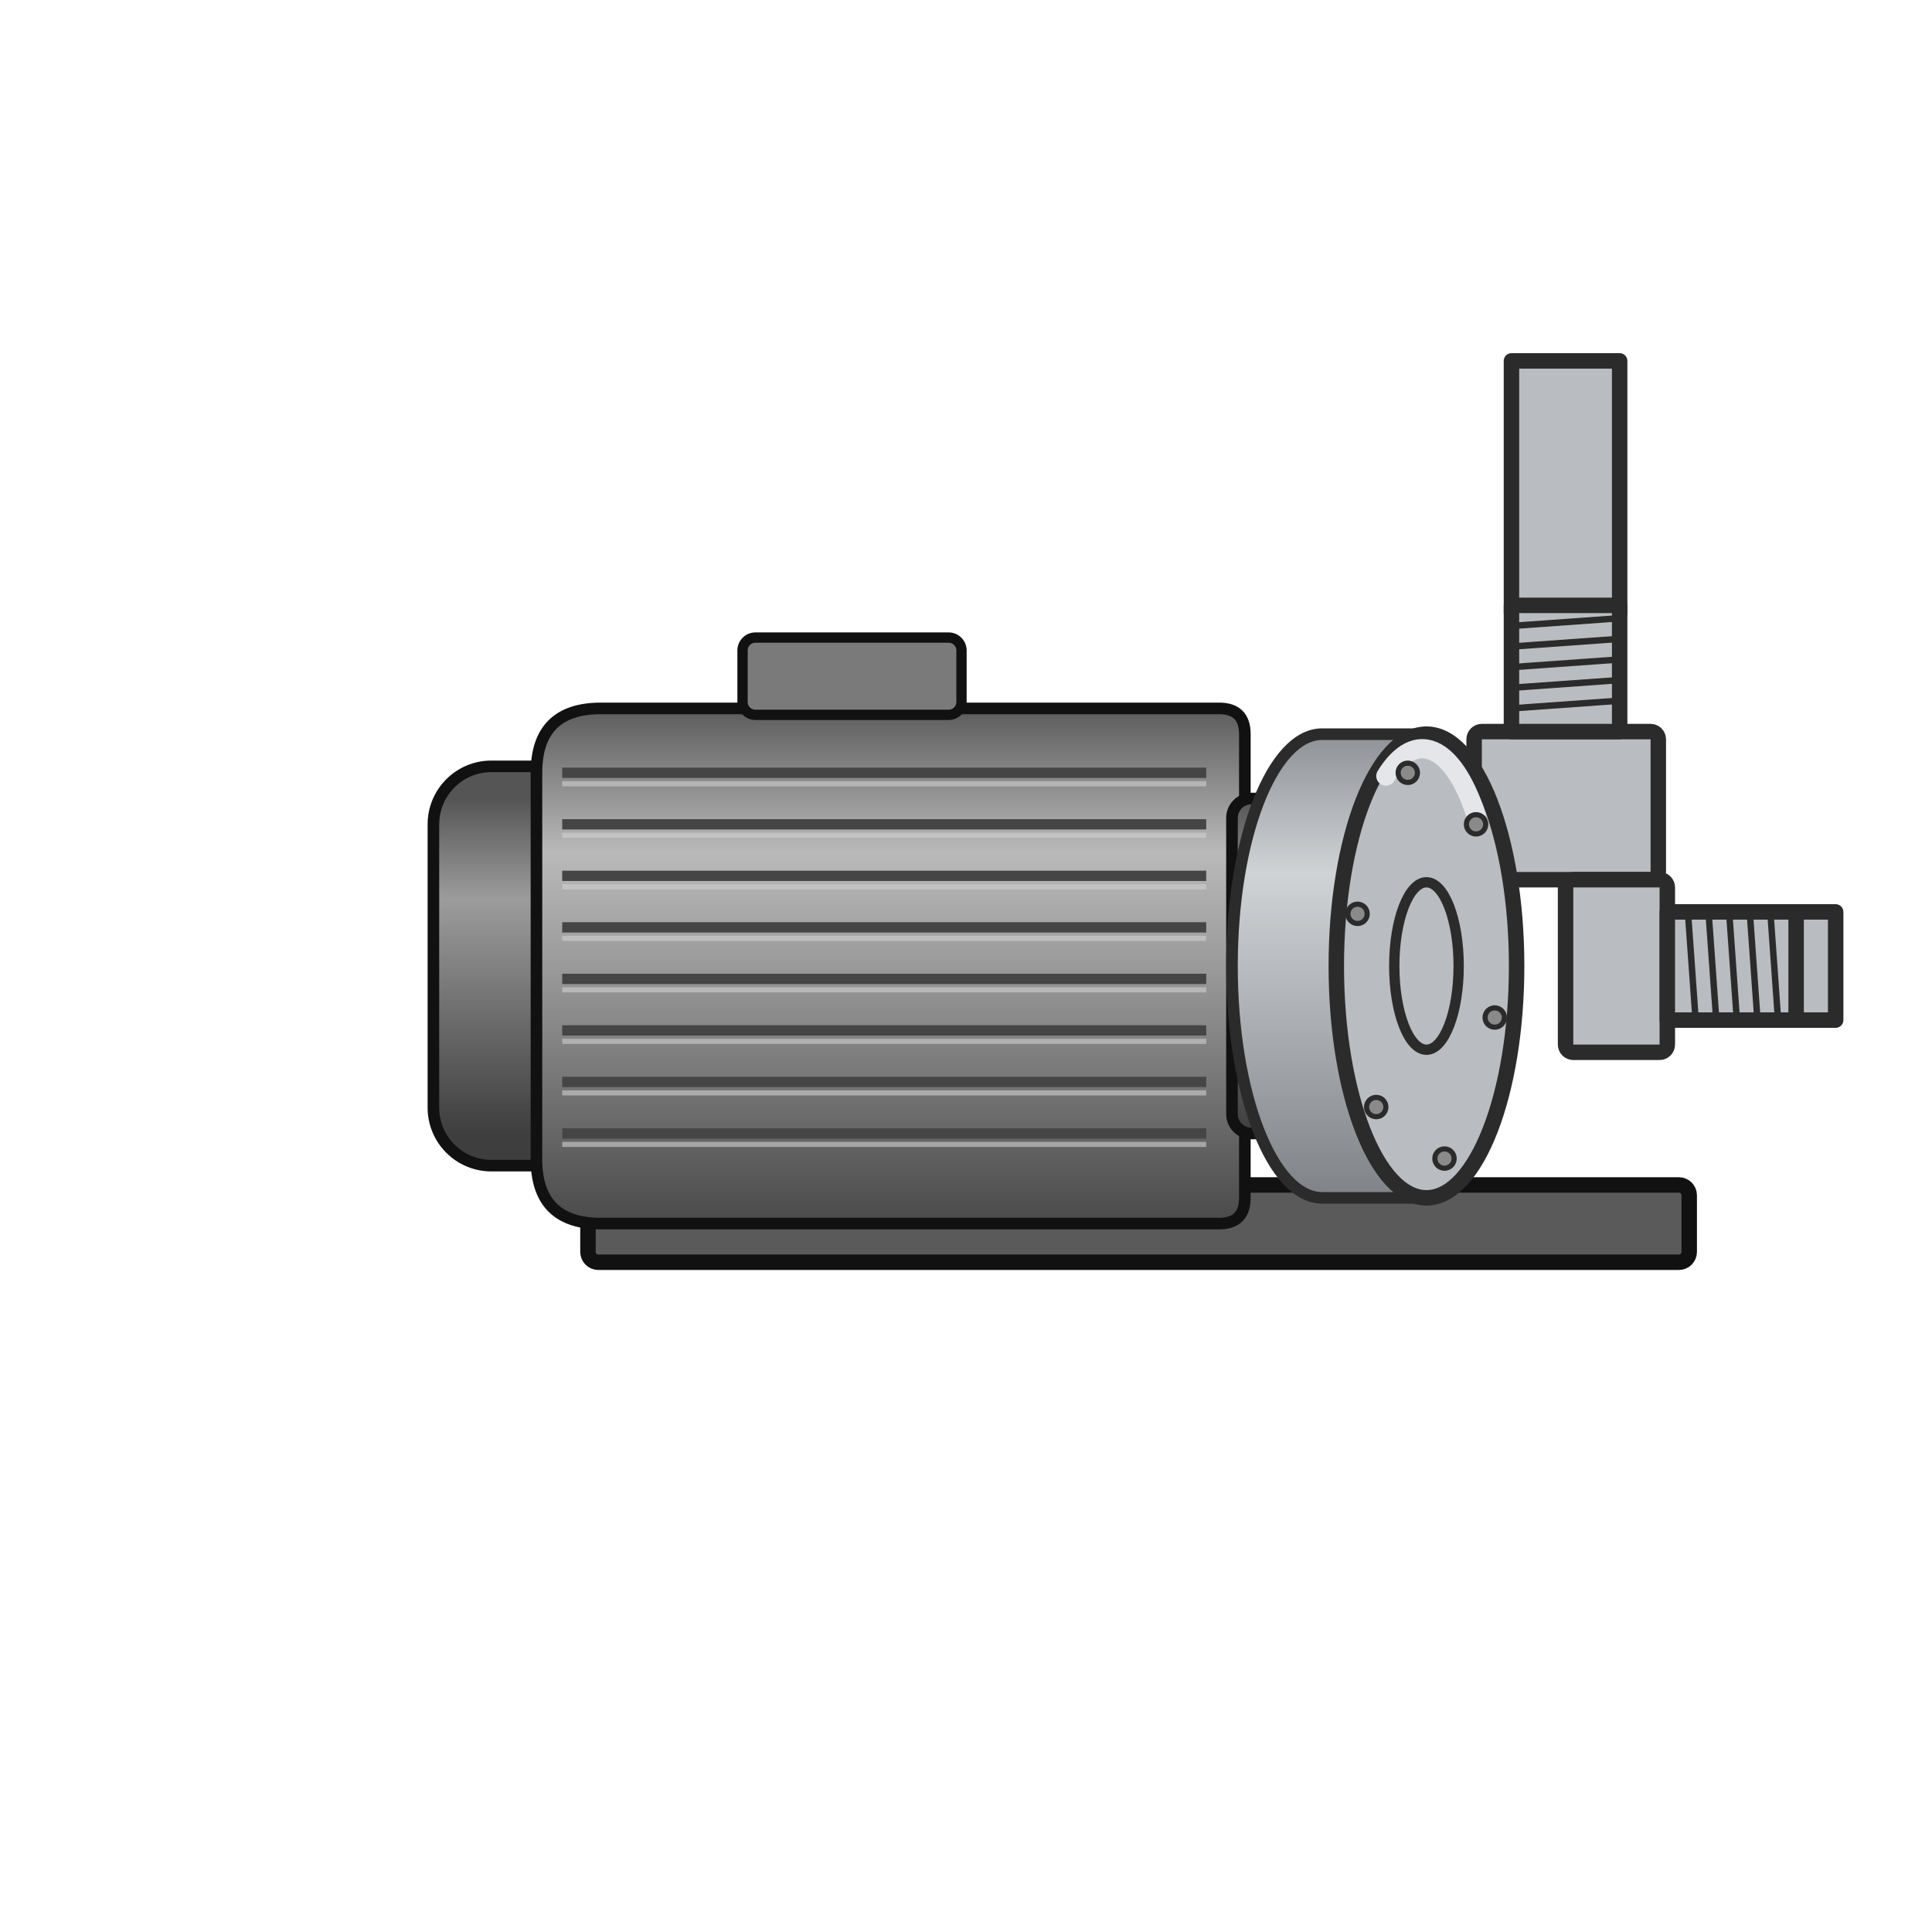
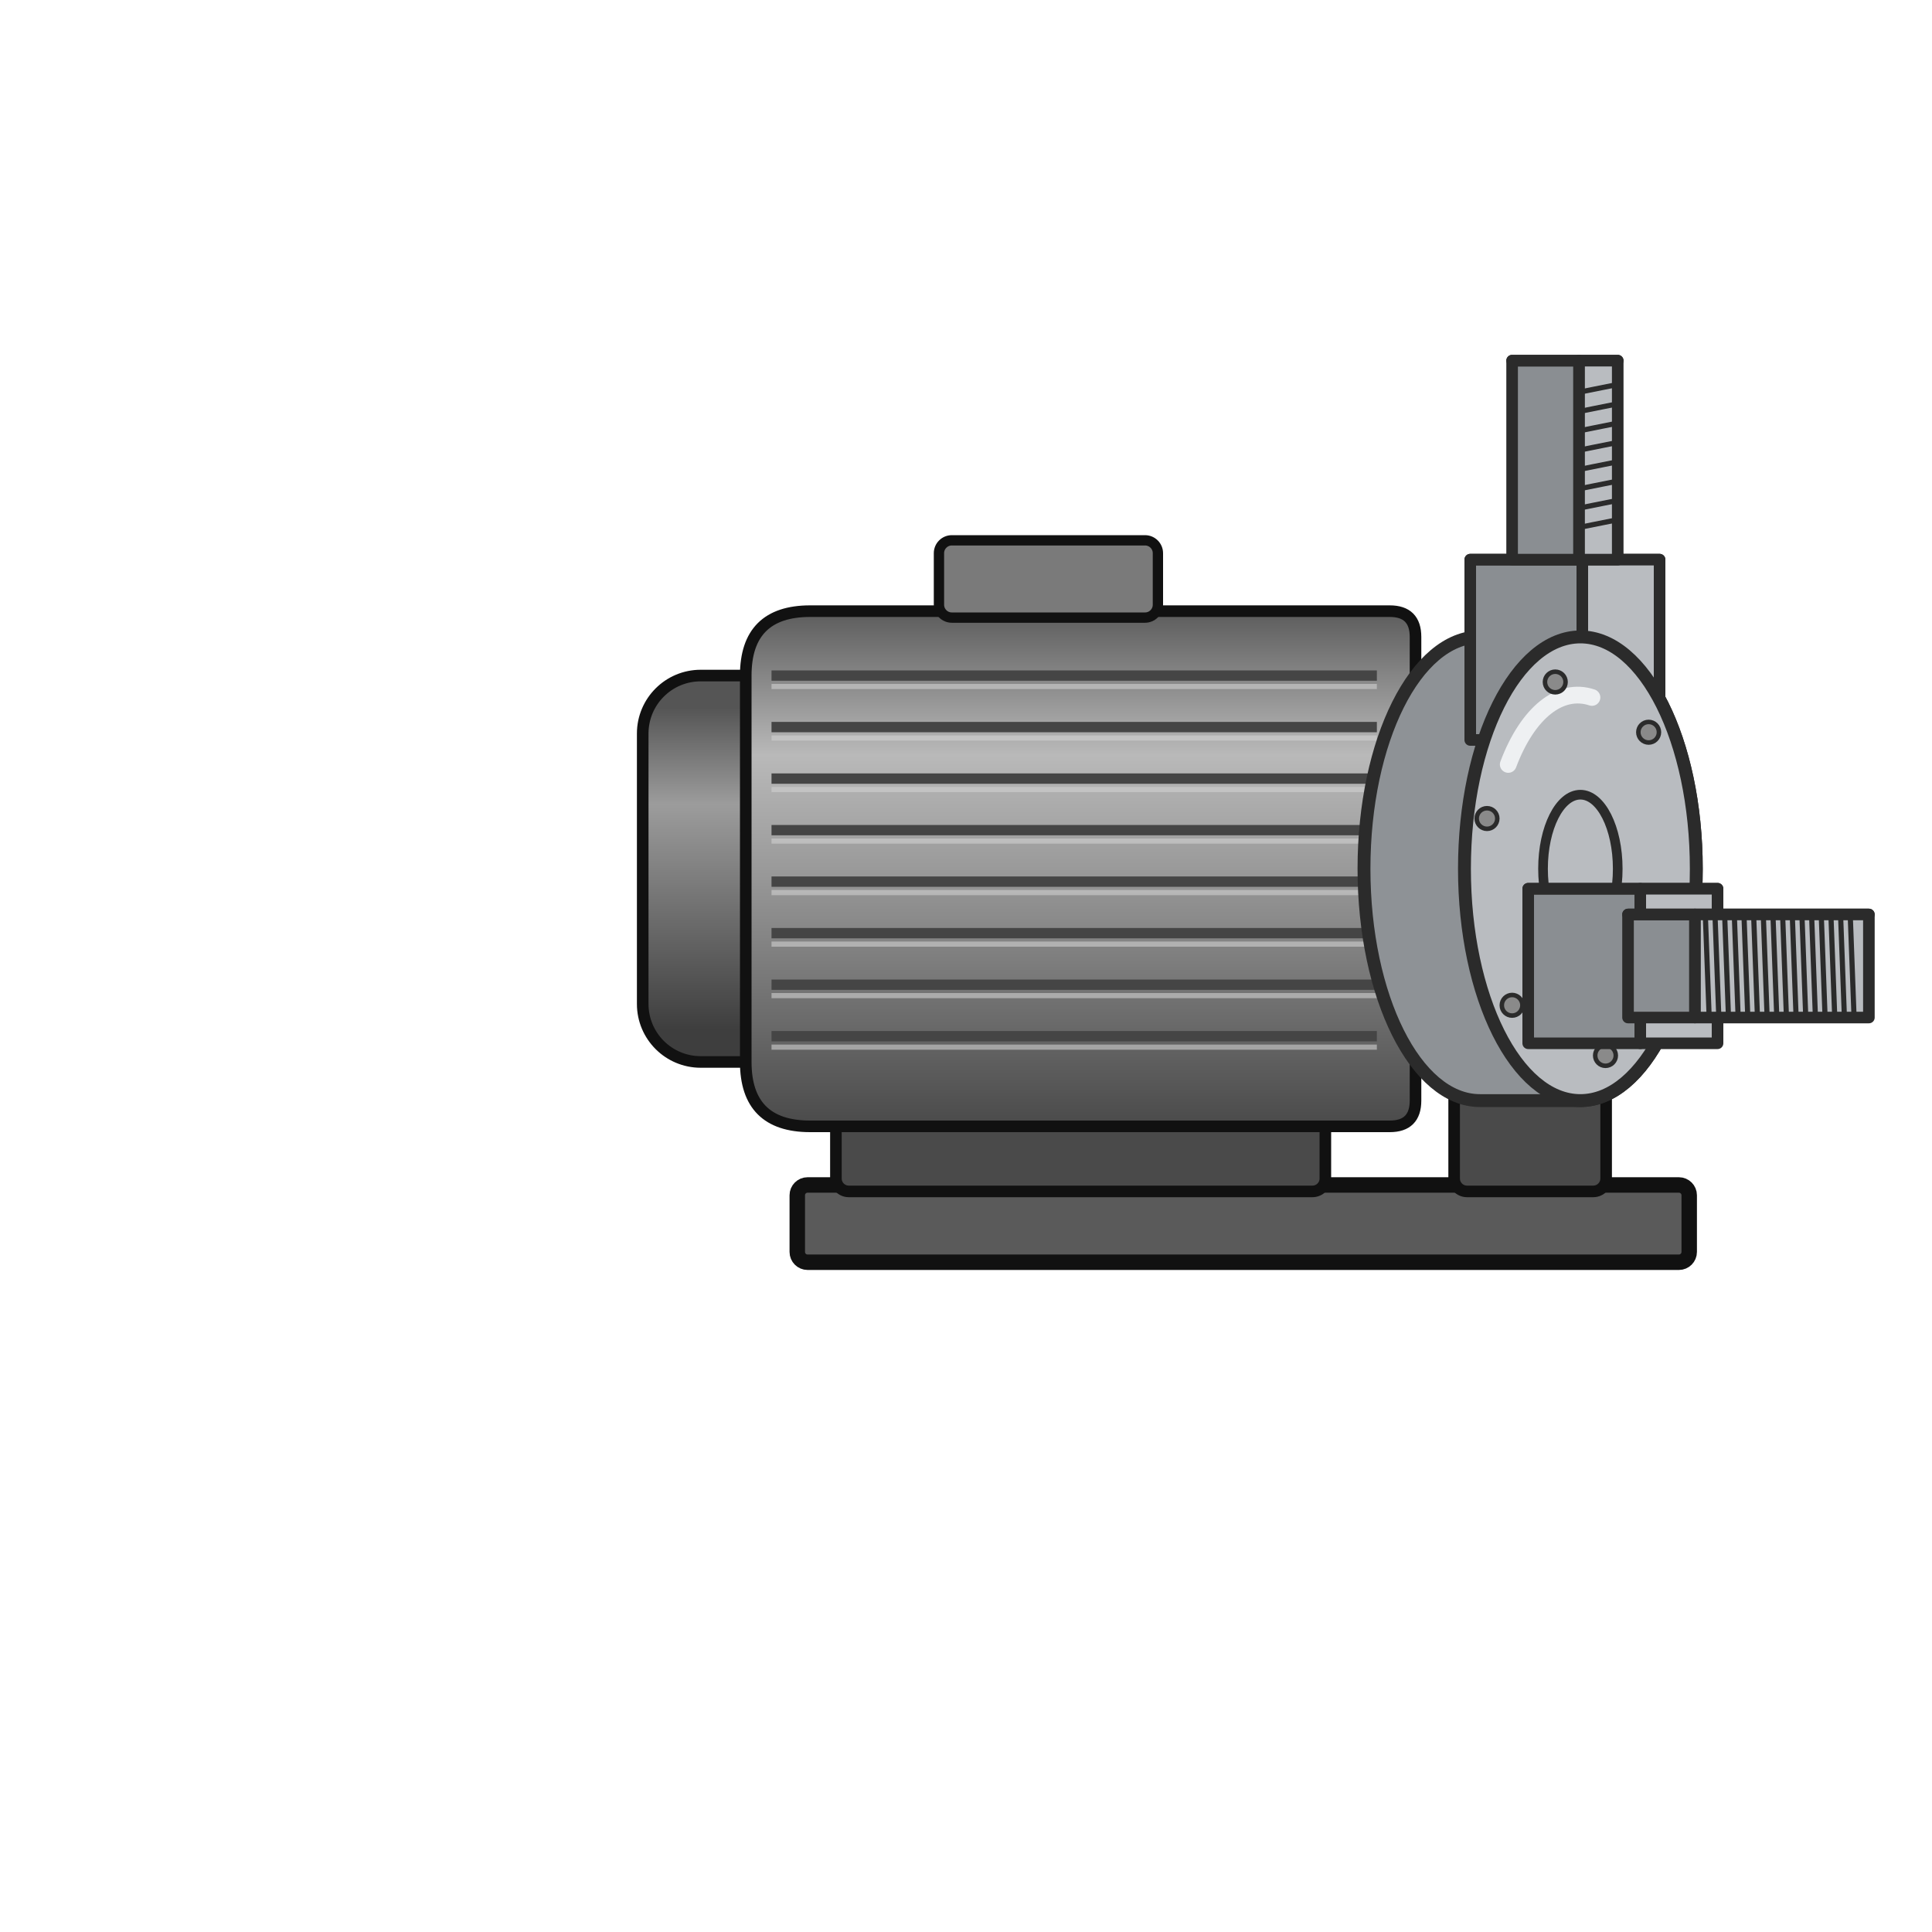
<svg xmlns="http://www.w3.org/2000/svg" viewBox="0 0 300 300" data-pump-standard="1">
  <defs>
-     <linearGradient id="mb" x1="0" y1="-40" x2="0" y2="40" gradientUnits="userSpaceOnUse">
+     <linearGradient id="mb" x1="0" y1="94.9" x2="0" y2="174.9" gradientUnits="userSpaceOnUse">
      <stop offset="0" stop-color="#5c5c5c" />
      <stop offset="0.28" stop-color="#b9b9b9" />
      <stop offset="0.5" stop-color="#9a9a9a" />
      <stop offset="1" stop-color="#4a4a4a" />
    </linearGradient>
-     <linearGradient id="mn" x1="0" y1="-26" x2="0" y2="26" gradientUnits="userSpaceOnUse">
+     <linearGradient id="mn" x1="0" y1="109.9" x2="0" y2="159.9" gradientUnits="userSpaceOnUse">
      <stop offset="0" stop-color="#555555" />
      <stop offset="0.3" stop-color="#9c9c9c" />
      <stop offset="1" stop-color="#3e3e3e" />
    </linearGradient>
-     <linearGradient id="hd" x1="0" y1="-36" x2="0" y2="36" gradientUnits="userSpaceOnUse">
-       <stop offset="0" stop-color="#8e9296" />
-       <stop offset="0.3" stop-color="#d0d3d6" />
-       <stop offset="1" stop-color="#7f8387" />
-     </linearGradient>
  </defs>
-   <g transform="translate(178.3 94) scale(2)">
-     <rect x="-43.5" y="45.0" width="85.5" height="6.0" rx="0.8" fill="#5a5a5a" stroke="#111111" stroke-width="1.2" />
+   <rect x="123.8" y="184" width="138.5" height="12" rx="1.6" fill="#5a5a5a" stroke="#111111" stroke-width="2.4" />
+   <rect x="129.8" y="168.9" width="76" height="16.1" rx="2" fill="#4a4a4a" stroke="#111111" stroke-width="1.8" />
+   <rect x="225.8" y="162.9" width="23.6" height="22.1" rx="2" fill="#4a4a4a" stroke="#111111" stroke-width="1.8" />
+   <g stroke-linejoin="round">
+     <rect x="99.8" y="104.9" width="24" height="60" rx="9" fill="url(#mn)" stroke="#111111" stroke-width="1.8" />
+     <path d="M115.8 104.9 Q115.8 94.9 125.8 94.9 H215.8 Q219.8 94.9 219.8 98.9 V170.9 Q219.8 174.9 215.8 174.9 H125.8 Q115.8 174.9 115.8 164.9 Z" fill="url(#mb)" stroke="#111111" stroke-width="1.8" />
+     <line x1="119.8" y1="104.9" x2="213.8" y2="104.9" stroke="#454545" stroke-width="1.6" />
+     <line x1="119.8" y1="106.6" x2="213.8" y2="106.6" stroke="#d0d0d0" stroke-width="0.8" stroke-opacity="0.6" />
+     <line x1="119.8" y1="112.9" x2="213.8" y2="112.9" stroke="#454545" stroke-width="1.6" />
+     <line x1="119.8" y1="114.6" x2="213.8" y2="114.6" stroke="#d0d0d0" stroke-width="0.8" stroke-opacity="0.6" />
+     <line x1="119.8" y1="120.9" x2="213.8" y2="120.9" stroke="#454545" stroke-width="1.6" />
+     <line x1="119.8" y1="122.6" x2="213.8" y2="122.6" stroke="#d0d0d0" stroke-width="0.8" stroke-opacity="0.6" />
+     <line x1="119.8" y1="128.9" x2="213.8" y2="128.9" stroke="#454545" stroke-width="1.6" />
+     <line x1="119.8" y1="130.6" x2="213.8" y2="130.6" stroke="#d0d0d0" stroke-width="0.8" stroke-opacity="0.6" />
+     <line x1="119.8" y1="136.9" x2="213.8" y2="136.9" stroke="#454545" stroke-width="1.6" />
+     <line x1="119.8" y1="138.6" x2="213.8" y2="138.6" stroke="#d0d0d0" stroke-width="0.8" stroke-opacity="0.6" />
+     <line x1="119.8" y1="144.9" x2="213.8" y2="144.9" stroke="#454545" stroke-width="1.6" />
+     <line x1="119.8" y1="146.6" x2="213.8" y2="146.6" stroke="#d0d0d0" stroke-width="0.8" stroke-opacity="0.6" />
+     <line x1="119.8" y1="152.9" x2="213.8" y2="152.9" stroke="#454545" stroke-width="1.6" />
+     <line x1="119.8" y1="154.6" x2="213.8" y2="154.6" stroke="#d0d0d0" stroke-width="0.8" stroke-opacity="0.6" />
+     <line x1="119.8" y1="160.9" x2="213.8" y2="160.9" stroke="#454545" stroke-width="1.6" />
+     <line x1="119.8" y1="162.6" x2="213.8" y2="162.6" stroke="#d0d0d0" stroke-width="0.8" stroke-opacity="0.6" />
+     <rect x="145.8" y="83.9" width="34" height="12" rx="2" fill="#7a7a7a" stroke="#111111" stroke-width="1.6" />
+     <rect x="217.8" y="109.9" width="16" height="50" rx="3" fill="url(#mn)" stroke="#111111" stroke-width="1.8" />
  </g>
-   <g transform="translate(221.5 150) rotate(0)" stroke-linejoin="round">
-     <rect x="-154.2" y="-31" width="24" height="62" rx="9" fill="url(#mn)" stroke="#111111" stroke-width="1.8" />
-     <path d="M-138.2 -30 Q-138.2 -40 -128.2 -40 H-32.2 Q-28.2 -40 -28.2 -36 V36 Q-28.2 40 -32.2 40 H-128.2 Q-138.2 40 -138.2 30 Z" fill="url(#mb)" stroke="#111111" stroke-width="1.8" />
-     <line x1="-134.2" y1="-30" x2="-34.2" y2="-30" stroke="#454545" stroke-width="1.6" />
-     <line x1="-134.2" y1="-28.3" x2="-34.2" y2="-28.3" stroke="#d0d0d0" stroke-width="0.8" stroke-opacity="0.6" />
-     <line x1="-134.2" y1="-22" x2="-34.2" y2="-22" stroke="#454545" stroke-width="1.6" />
-     <line x1="-134.2" y1="-20.3" x2="-34.2" y2="-20.3" stroke="#d0d0d0" stroke-width="0.8" stroke-opacity="0.6" />
-     <line x1="-134.2" y1="-14" x2="-34.2" y2="-14" stroke="#454545" stroke-width="1.6" />
-     <line x1="-134.2" y1="-12.3" x2="-34.2" y2="-12.3" stroke="#d0d0d0" stroke-width="0.8" stroke-opacity="0.6" />
-     <line x1="-134.2" y1="-6" x2="-34.2" y2="-6" stroke="#454545" stroke-width="1.6" />
-     <line x1="-134.2" y1="-4.3" x2="-34.2" y2="-4.3" stroke="#d0d0d0" stroke-width="0.8" stroke-opacity="0.6" />
-     <line x1="-134.2" y1="2" x2="-34.2" y2="2" stroke="#454545" stroke-width="1.6" />
-     <line x1="-134.2" y1="3.7" x2="-34.2" y2="3.7" stroke="#d0d0d0" stroke-width="0.8" stroke-opacity="0.6" />
-     <line x1="-134.2" y1="10" x2="-34.2" y2="10" stroke="#454545" stroke-width="1.6" />
-     <line x1="-134.2" y1="11.7" x2="-34.2" y2="11.7" stroke="#d0d0d0" stroke-width="0.8" stroke-opacity="0.6" />
-     <line x1="-134.2" y1="18" x2="-34.2" y2="18" stroke="#454545" stroke-width="1.6" />
-     <line x1="-134.2" y1="19.7" x2="-34.2" y2="19.7" stroke="#d0d0d0" stroke-width="0.8" stroke-opacity="0.6" />
-     <line x1="-134.2" y1="26" x2="-34.2" y2="26" stroke="#454545" stroke-width="1.6" />
-     <line x1="-134.2" y1="27.7" x2="-34.2" y2="27.7" stroke="#d0d0d0" stroke-width="0.8" stroke-opacity="0.6" />
-     <rect x="-106.2" y="-51" width="34" height="12" rx="2" fill="#7a7a7a" stroke="#111111" stroke-width="1.6" />
-     <rect x="-30.2" y="-26" width="30" height="52" rx="3" fill="url(#mn)" stroke="#111111" stroke-width="1.8" />
-   </g>
-   <g transform="translate(221.5 150) rotate(0)" stroke-linejoin="round">
-     <path d="M-16.2 -36 H0 A14.0 36 0 0 1 0 36 H-16.2 A14.0 36 0 0 1 -16.2 -36 Z" fill="url(#hd)" stroke="#2b2b2b" stroke-width="1.8" />
-   </g>
-   <g transform="translate(178.3 94) scale(2)" stroke-linejoin="round">
-     <rect x="25.3" y="9.8" width="14.3" height="11.5" rx="0.6" fill="#b9bcc0" stroke="#2b2b2b" stroke-width="1.2" />
-     <rect x="32.4" y="21.3" width="7.9" height="13.4" rx="0.6" fill="#b9bcc0" stroke="#2b2b2b" stroke-width="1.2" />
-   </g>
-   <g transform="translate(221.5 150) rotate(0)">
-     <ellipse cx="0" cy="0" rx="14.0" ry="36" fill="#b9bcc0" stroke="#2b2b2b" stroke-width="2.4" />
-     <path d="M-6.3 -29.5 A11.2 31 0 0 1 7.7 -23.4" fill="none" stroke="#e4e6e9" stroke-width="3" stroke-linecap="round" />
-     <ellipse cx="0" cy="0" rx="5" ry="13" fill="#b9bcc0" stroke="#2b2b2b" stroke-width="1.6" />
-   </g>
-   <circle cx="232.1" cy="158.0" r="1.5" fill="#8a8a8a" stroke="#2b2b2b" stroke-width="0.8" />
-   <circle cx="224.3" cy="179.9" r="1.5" fill="#8a8a8a" stroke="#2b2b2b" stroke-width="0.8" />
-   <circle cx="213.7" cy="171.9" r="1.5" fill="#8a8a8a" stroke="#2b2b2b" stroke-width="0.8" />
-   <circle cx="210.8" cy="141.9" r="1.5" fill="#8a8a8a" stroke="#2b2b2b" stroke-width="0.8" />
-   <circle cx="218.6" cy="120.0" r="1.5" fill="#8a8a8a" stroke="#2b2b2b" stroke-width="0.8" />
-   <circle cx="229.2" cy="128.0" r="1.5" fill="#8a8a8a" stroke="#2b2b2b" stroke-width="0.8" />
-   <g transform="translate(178.3 94) scale(2)" stroke-linejoin="round">
-     <rect x="49.69" y="23.8" width="3.68" height="8.4" fill="#b9bcc0" stroke="#2b2b2b" stroke-width="1.2" />
-     <rect x="28.2" y="-18.98" width="8.4" height="19.58" fill="#b9bcc0" stroke="#2b2b2b" stroke-width="1.2" />
-     <rect x="40.3" y="23.8" width="10.0" height="8.4" rx="0.0" fill="#b9bcc0" stroke="#2b2b2b" stroke-width="1.2" />
-     <path d="M41.9 23.8 L42.5 32.2" stroke="#2b2b2b" stroke-width="0.5" />
-     <path d="M43.5 23.8 L44.1 32.2" stroke="#2b2b2b" stroke-width="0.5" />
-     <path d="M45.1 23.8 L45.7 32.2" stroke="#2b2b2b" stroke-width="0.5" />
-     <path d="M46.7 23.8 L47.3 32.2" stroke="#2b2b2b" stroke-width="0.5" />
-     <path d="M48.3 23.8 L48.9 32.2" stroke="#2b2b2b" stroke-width="0.5" />
-     <rect x="28.2" y="0.0" width="8.4" height="9.8" rx="0.0" fill="#b9bcc0" stroke="#2b2b2b" stroke-width="1.2" />
-     <path d="M28.2 1.6 L36.6 1.0" stroke="#2b2b2b" stroke-width="0.5" />
-     <path d="M28.2 3.2 L36.6 2.6" stroke="#2b2b2b" stroke-width="0.5" />
-     <path d="M28.2 4.8 L36.6 4.2" stroke="#2b2b2b" stroke-width="0.5" />
-     <path d="M28.2 6.4 L36.6 5.8" stroke="#2b2b2b" stroke-width="0.5" />
-     <path d="M28.2 8.0 L36.6 7.4" stroke="#2b2b2b" stroke-width="0.5" />
-   </g>
+   <path d="M229.8 98.9 L245.4 98.9 A18 36 0 0 1 245.4 170.9 L229.8 170.9 A18 36 0 0 1 229.8 98.9 Z" fill="#8e9296" stroke="#2b2b2b" stroke-width="2" />
+   <polygon points="245.7,86.9 228.3,86.9 228.3,114.9 245.7,114.9" fill="#8a8e92" stroke="#2b2b2b" stroke-width="1.8" stroke-linejoin="round" />
+   <polygon points="228.3,86.9 240.3,86.9 257.7,86.9 245.7,86.9" fill="#d0d3d6" stroke="#2b2b2b" stroke-width="1.8" stroke-linejoin="round" />
+   <polygon points="245.7,86.9 257.7,86.9 257.7,114.9 245.7,114.9" fill="#b9bcc0" stroke="#2b2b2b" stroke-width="1.8" stroke-linejoin="round" />
+   <polygon points="245.2,56 234.8,56 234.8,86.9 245.2,86.9" fill="#8a8e92" stroke="#2b2b2b" stroke-width="1.8" stroke-linejoin="round" />
+   <polygon points="234.8,56 240.8,56 251.2,56 245.2,56" fill="#d0d3d6" stroke="#2b2b2b" stroke-width="1.8" stroke-linejoin="round" />
+   <polygon points="245.2,56 251.2,56 251.2,86.9 245.2,86.9" fill="#b9bcc0" stroke="#2b2b2b" stroke-width="1.8" stroke-linejoin="round" />
+   <line x1="245.2" y1="60.9" x2="251.2" y2="59.7" stroke="#2b2b2b" stroke-width="0.8" />
+   <line x1="245.2" y1="63.9" x2="251.2" y2="62.7" stroke="#2b2b2b" stroke-width="0.8" />
+   <line x1="245.2" y1="66.9" x2="251.2" y2="65.7" stroke="#2b2b2b" stroke-width="0.8" />
+   <line x1="245.2" y1="69.9" x2="251.2" y2="68.7" stroke="#2b2b2b" stroke-width="0.8" />
+   <line x1="245.2" y1="72.9" x2="251.2" y2="71.7" stroke="#2b2b2b" stroke-width="0.8" />
+   <line x1="245.2" y1="75.9" x2="251.2" y2="74.7" stroke="#2b2b2b" stroke-width="0.8" />
+   <line x1="245.2" y1="78.9" x2="251.2" y2="77.7" stroke="#2b2b2b" stroke-width="0.8" />
+   <line x1="245.2" y1="81.9" x2="251.2" y2="80.7" stroke="#2b2b2b" stroke-width="0.8" />
+   <ellipse cx="245.4" cy="134.9" rx="18" ry="36" fill="#b9bcc0" stroke="#2b2b2b" stroke-width="2" />
+   <path d="M234.2 118.7 A13.5 27 0 0 1 247.2 108.3" fill="none" stroke="#eef0f2" stroke-width="2.6" stroke-linecap="round" />
+   <ellipse cx="245.4" cy="134.9" rx="5.8" ry="11.5" fill="#b9bcc0" stroke="#2b2b2b" stroke-width="1.5" />
+   <circle cx="259.9" cy="142.7" r="1.6" fill="#8a8a8a" stroke="#2b2b2b" stroke-width="0.7" />
+   <circle cx="249.3" cy="163.9" r="1.6" fill="#8a8a8a" stroke="#2b2b2b" stroke-width="0.7" />
+   <circle cx="234.8" cy="156.1" r="1.6" fill="#8a8a8a" stroke="#2b2b2b" stroke-width="0.7" />
+   <circle cx="230.9" cy="127.1" r="1.6" fill="#8a8a8a" stroke="#2b2b2b" stroke-width="0.7" />
+   <circle cx="241.5" cy="105.9" r="1.6" fill="#8a8a8a" stroke="#2b2b2b" stroke-width="0.7" />
+   <circle cx="256" cy="113.7" r="1.6" fill="#8a8a8a" stroke="#2b2b2b" stroke-width="0.7" />
+   <polygon points="254.7,138 237.3,138 237.3,162 254.7,162" fill="#8a8e92" stroke="#2b2b2b" stroke-width="1.8" stroke-linejoin="round" />
+   <polygon points="237.3,138 249.3,138 266.7,138 254.7,138" fill="#d0d3d6" stroke="#2b2b2b" stroke-width="1.8" stroke-linejoin="round" />
+   <polygon points="254.7,138 266.7,138 266.7,162 254.7,162" fill="#b9bcc0" stroke="#2b2b2b" stroke-width="1.8" stroke-linejoin="round" />
+   <polygon points="263.2,142 252.8,142 252.8,158 263.2,158" fill="#8a8e92" stroke="#2b2b2b" stroke-width="1.8" stroke-linejoin="round" />
+   <polygon points="252.8,142 279.8,142 290.2,142 263.2,142" fill="#d0d3d6" stroke="#2b2b2b" stroke-width="1.8" stroke-linejoin="round" />
+   <polygon points="263.2,142 290.2,142 290.2,158 263.2,158" fill="#b9bcc0" stroke="#2b2b2b" stroke-width="1.8" stroke-linejoin="round" />
+   <line x1="264.8" y1="142" x2="265.4" y2="158" stroke="#2b2b2b" stroke-width="0.8" />
+   <line x1="266.3" y1="142" x2="266.9" y2="158" stroke="#2b2b2b" stroke-width="0.8" />
+   <line x1="267.8" y1="142" x2="268.4" y2="158" stroke="#2b2b2b" stroke-width="0.8" />
+   <line x1="269.3" y1="142" x2="269.9" y2="158" stroke="#2b2b2b" stroke-width="0.8" />
+   <line x1="270.8" y1="142" x2="271.4" y2="158" stroke="#2b2b2b" stroke-width="0.8" />
+   <line x1="272.3" y1="142" x2="272.9" y2="158" stroke="#2b2b2b" stroke-width="0.8" />
+   <line x1="273.8" y1="142" x2="274.4" y2="158" stroke="#2b2b2b" stroke-width="0.8" />
+   <line x1="275.3" y1="142" x2="275.9" y2="158" stroke="#2b2b2b" stroke-width="0.8" />
+   <line x1="276.8" y1="142" x2="277.4" y2="158" stroke="#2b2b2b" stroke-width="0.8" />
+   <line x1="278.3" y1="142" x2="278.9" y2="158" stroke="#2b2b2b" stroke-width="0.8" />
+   <line x1="279.8" y1="142" x2="280.4" y2="158" stroke="#2b2b2b" stroke-width="0.8" />
+   <line x1="281.3" y1="142" x2="281.9" y2="158" stroke="#2b2b2b" stroke-width="0.8" />
+   <line x1="282.8" y1="142" x2="283.4" y2="158" stroke="#2b2b2b" stroke-width="0.8" />
+   <line x1="284.3" y1="142" x2="284.9" y2="158" stroke="#2b2b2b" stroke-width="0.8" />
+   <line x1="285.8" y1="142" x2="286.4" y2="158" stroke="#2b2b2b" stroke-width="0.8" />
+   <line x1="287.3" y1="142" x2="287.9" y2="158" stroke="#2b2b2b" stroke-width="0.8" />
</svg>
